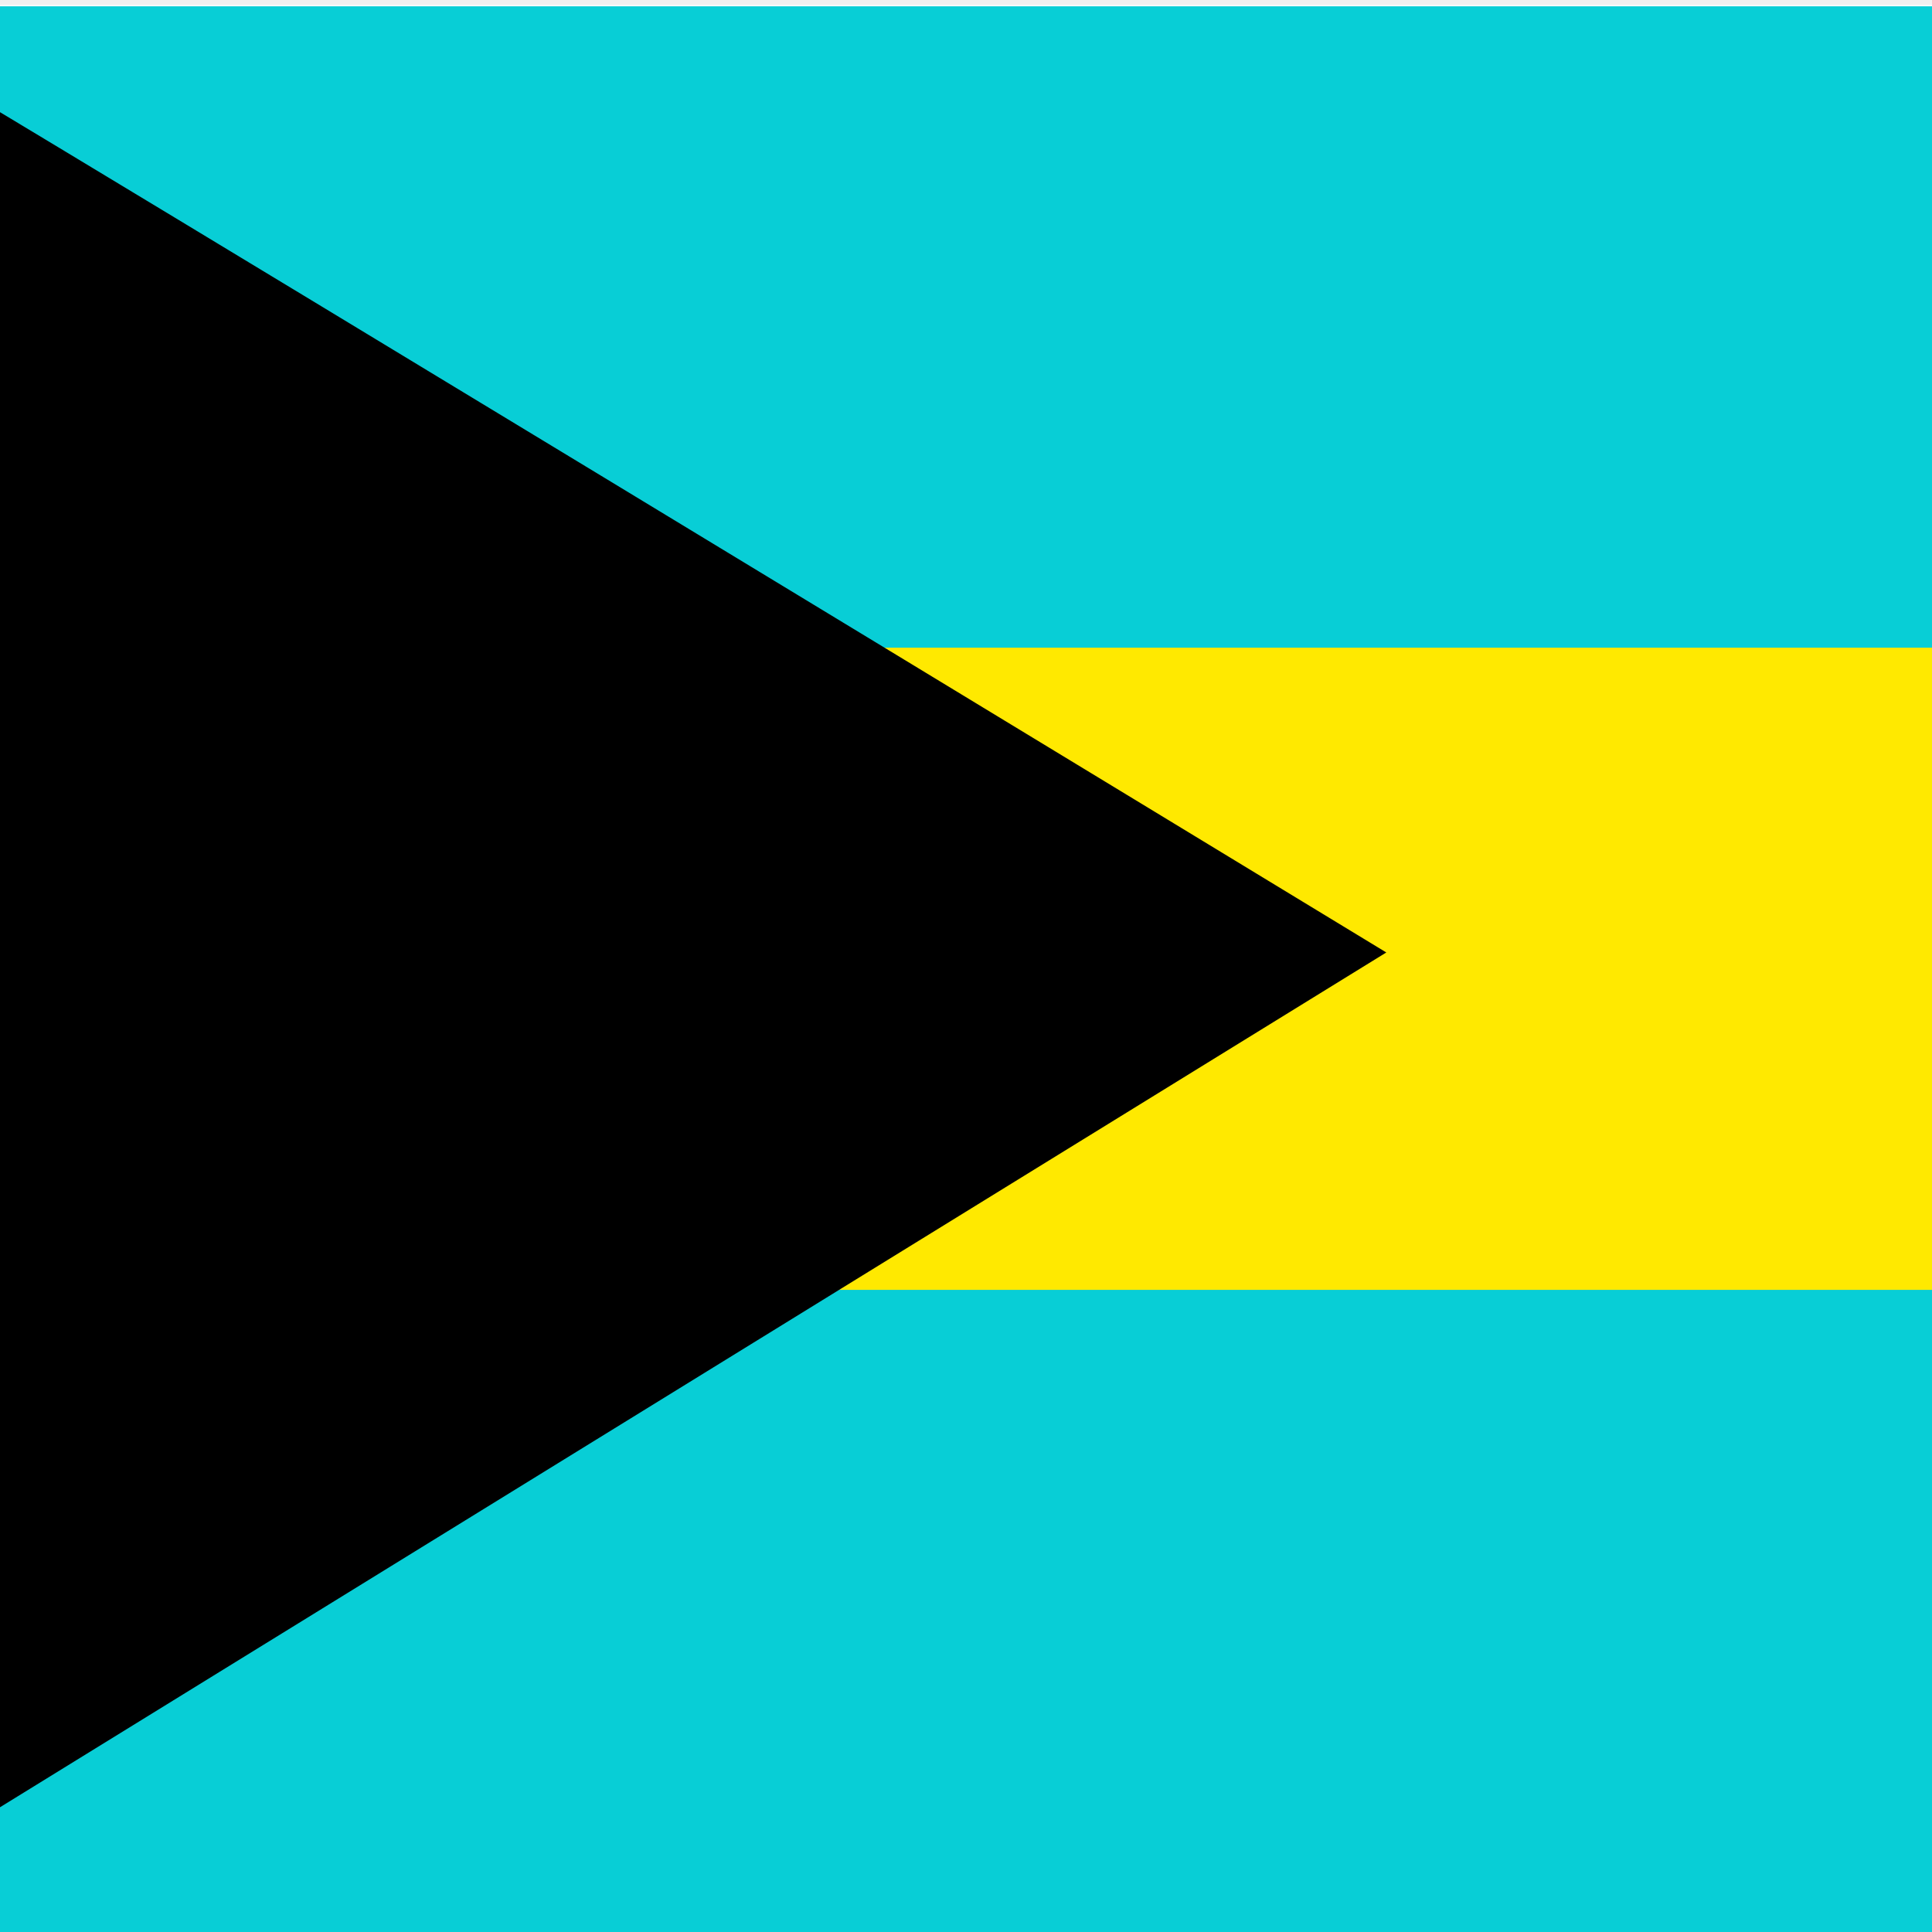
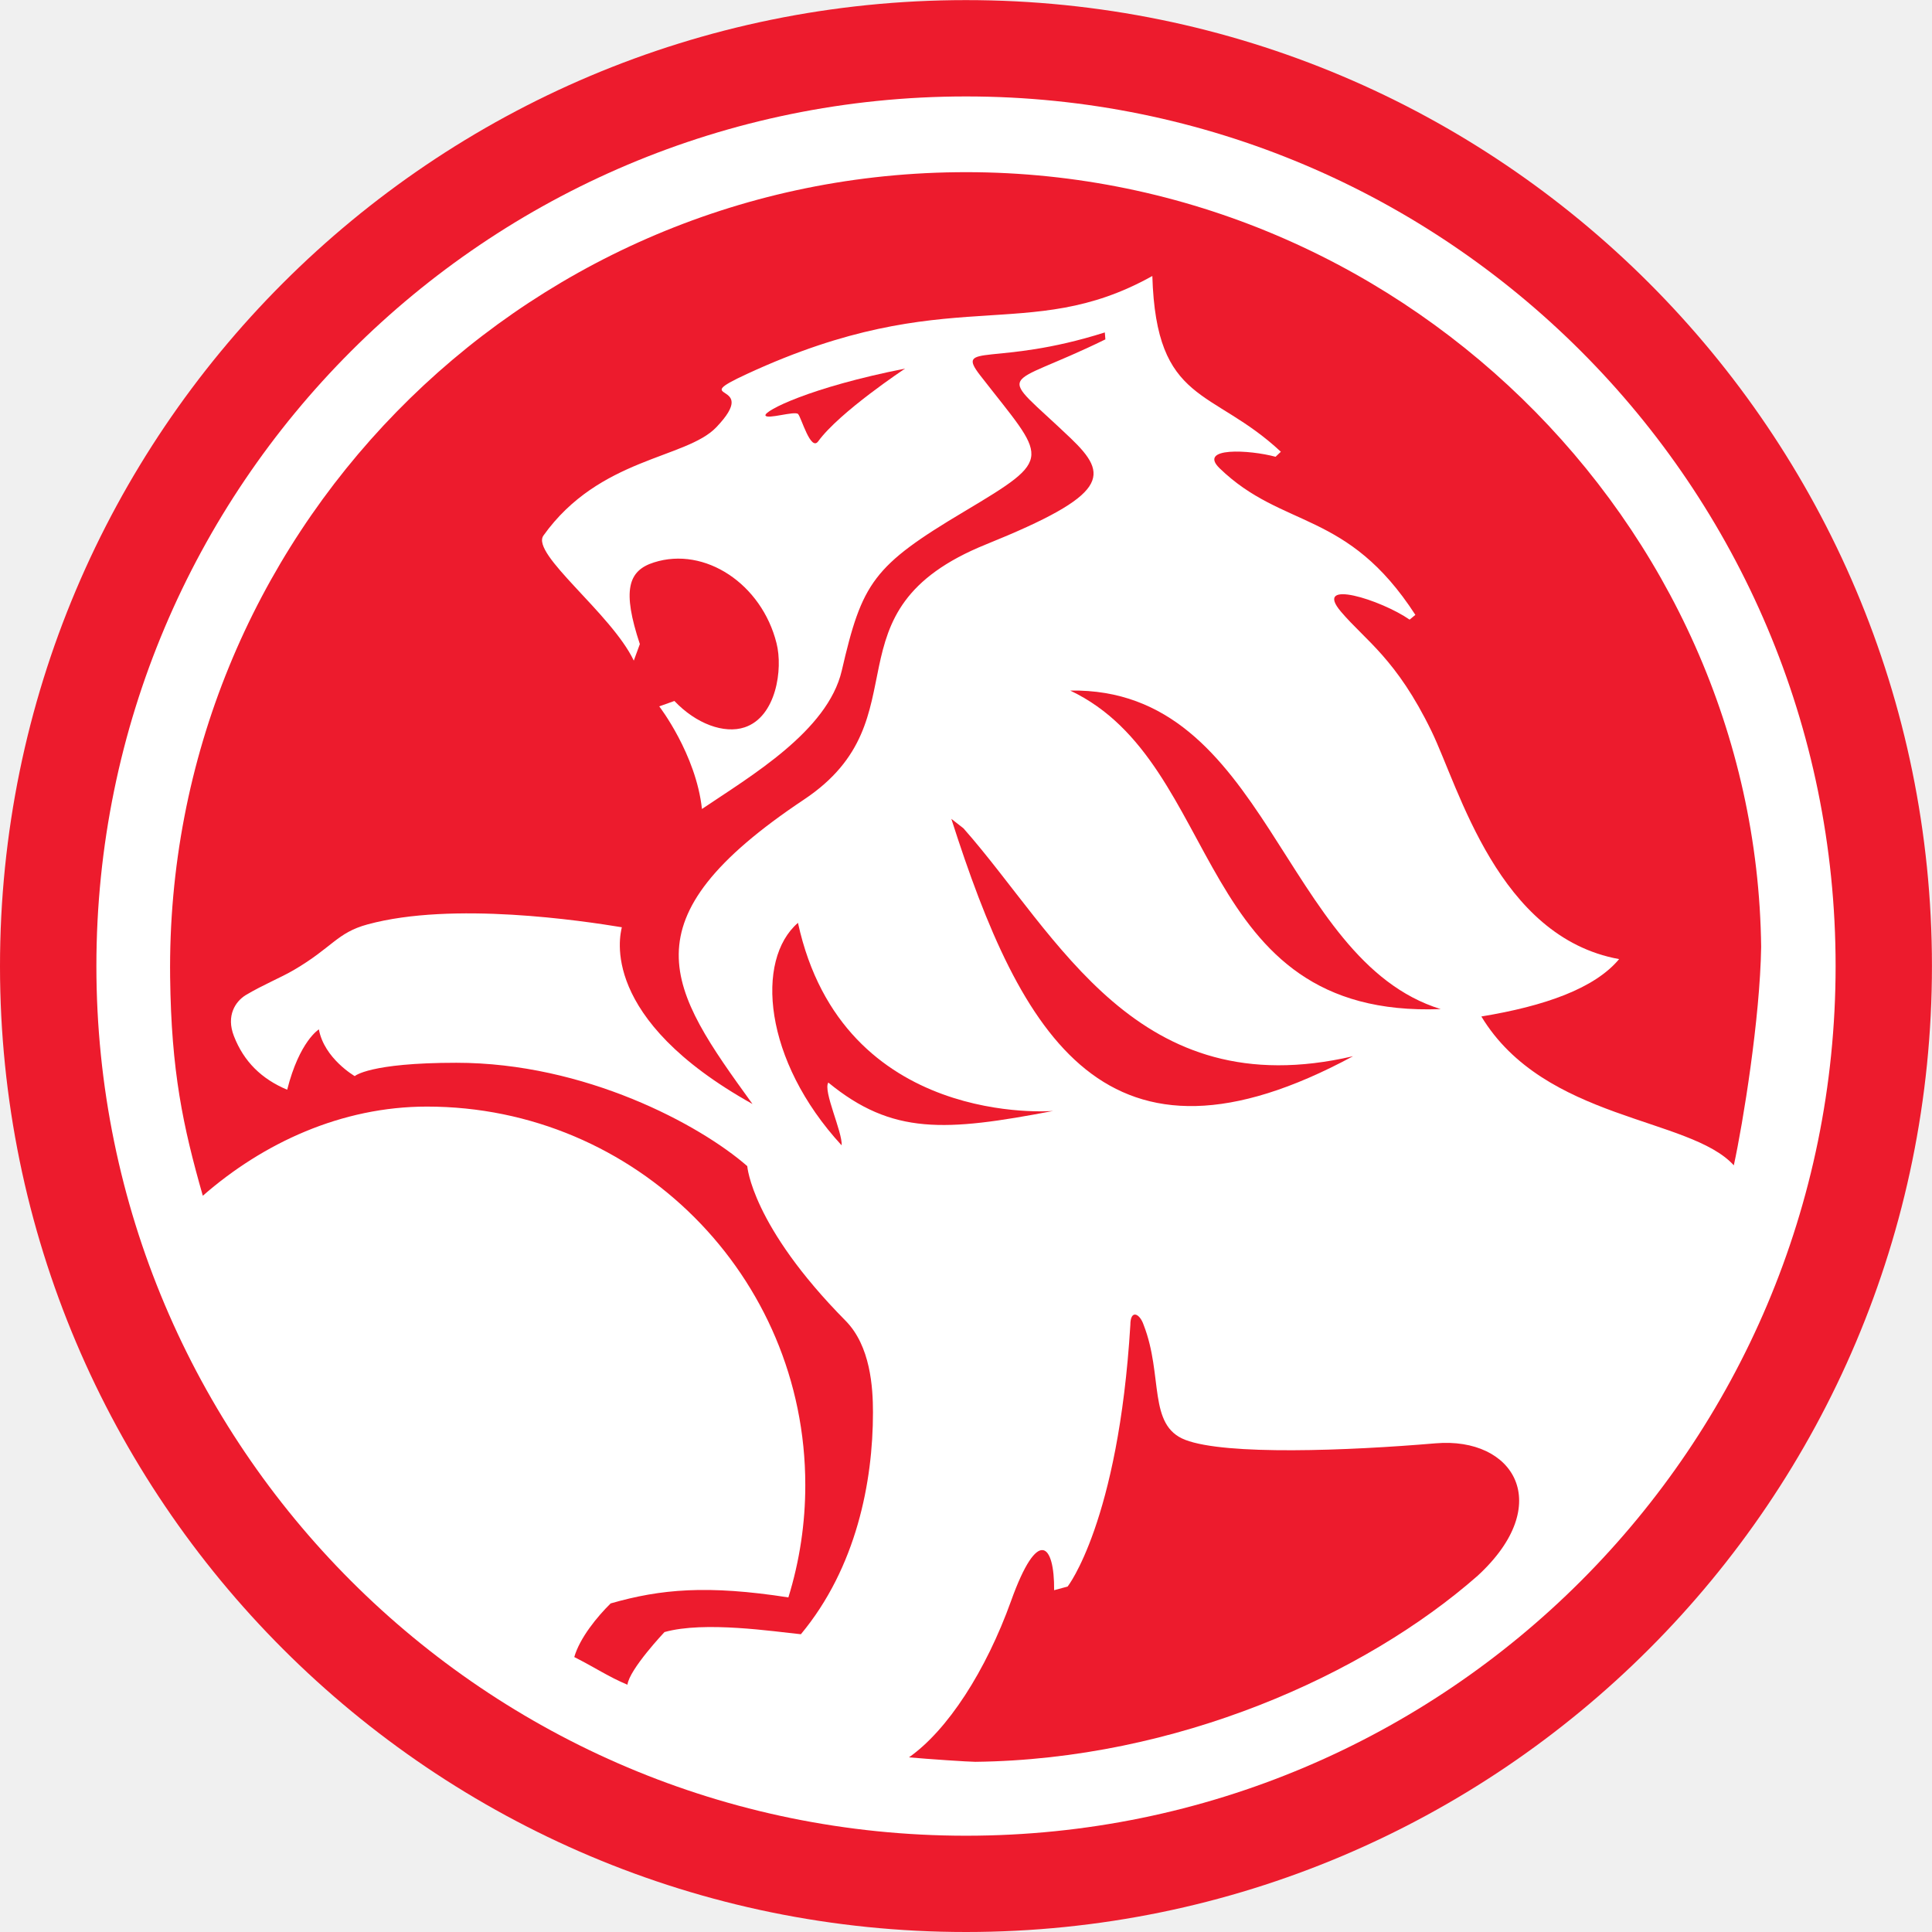
- <svg xmlns="http://www.w3.org/2000/svg" id="flag-icons-bs" viewBox="0 0 512 512">
-   <g fill-rule="evenodd" clip-path="url(#a)" transform="matrix(1.066 0 0 1.067 -60.4 -28.1)">
-     <path fill="#fff" d="M990 506.2H9.4V27.6H990z" />
-     <path fill="#ffe900" d="M990 370.6H9.4V169.2H990z" />
-     <path fill="#08ced6" d="M990 506.2H9.4V346.7H990zm0-319H9.4V27.9H990z" />
-     <path d="M9 25.9c2.1 0 392.3 237 392.3 237L7.8 505.3 9 25.9z" />
+ <svg xmlns="http://www.w3.org/2000/svg" height="2500" viewBox="10.002 9.985 283.834 283.834" width="2500">
+   <path d="m10.002 151.934c0-78.375 63.526-141.925 141.9-141.933 78.376-.016 141.91 63.518 141.926 141.885.008 78.375-63.518 141.917-141.893 141.933-78.358 0-141.917-63.526-141.933-141.885" fill="#ed1b2d" />
+   <path d="m151.919 279.674c70.562 0 127.756-57.202 127.756-127.764s-57.194-127.756-127.756-127.756-127.756 57.194-127.756 127.756 57.194 127.764 127.757 127.764" fill="#fff" />
+   <g fill="#ed1b2d">
+     <path d="m62.12 168.079s2.097-1.96 14.922-1.96c18.913 0 35.795 9.11 42.742 15.182 0 0 .615 8.736 14.452 22.727 3.644 3.7 4.016 9.748 4.016 13.464 0 10.186-2.445 22.792-10.59 32.581-3.879-.38-14.17-1.976-20.04-.316 0 0-5.157 5.457-5.44 7.732-2.826-1.182-4.486-2.372-7.813-4.064.81-2.81 3.368-5.935 5.343-7.878 7.352-2.113 14.218-2.729 26.112-.883a55.648 55.648 0 0 0 2.485-16.525c0-30.694-24.872-55.583-55.583-55.583-12.557 0-24.087 5.36-32.928 13.1-2.923-10.242-4.632-18.265-4.802-32.102-.76-64.562 50.96-117.522 115.522-118.267 64.66-.77 117.49 51.486 118.218 113.805-.161 10.494-2.655 25.837-4.015 32.095-6.453-7.133-27.796-6.526-37.09-21.869 9.294-1.53 16.63-4.105 20.24-8.428-17.788-3.239-23.488-25.075-27.56-33.48-5.174-10.655-9.692-13.31-13.303-17.561-4.202-4.947 5.943-1.716 10.08 1.166l.85-.696c-10.023-15.49-19.48-12.566-28.758-21.537-3.24-3.15 4.388-2.729 8.218-1.692l.777-.737c-10.105-9.449-18.315-6.85-18.881-25.82-18.444 10.282-29.78.631-59.494 14.363-9.174 4.235 2.137.85-4.567 7.862-4.46 4.655-17.18 4.413-25.39 15.902-1.927 2.688 9.999 11.48 13.27 18.379l.89-2.43c-2.599-7.845-1.773-10.784 2.073-11.998 7.481-2.389 15.829 3.157 18.007 11.87.963 3.78-.032 10.808-4.68 12.355-3.012 1.004-7.15-.519-10.323-3.87l-2.227.793s5.4 7.004 6.275 15.076c7.085-4.793 18.469-11.424 20.541-20.33 2.988-12.939 4.583-15.392 18.023-23.392 13.433-8.023 12.008-7.497 2.324-19.966-3.838-4.939 2.219-1.23 18.298-6.323l.081 1.02c-15.432 7.57-16.177 3.943-5.092 14.525 5.66 5.425 5.756 8.242-12.445 15.594-24.265 9.813-8.76 25.496-26.743 37.487-26.694 17.797-19.845 27.763-7.562 44.726-22.573-12.59-19.48-24.703-19.197-25.966-5.732-.94-24.824-3.83-37.35-.421-4.51 1.223-5.149 3.376-10.84 6.704-1.952 1.142-4.478 2.146-7.061 3.684-1.514.931-2.907 3.02-1.74 6.016 1.456 3.757 4.064 6.307 7.828 7.886 1.806-7.141 4.656-8.866 4.656-8.866.785 4.283 5.27 6.866 5.27 6.866" />
+     <path d="m164.728 173.196s-30.889 2.631-37.495-27.634c-6.275 5.417-5.11 20.177 6.42 32.694.138-1.951-2.769-8-1.96-9.23 9.409 7.716 17.174 7.198 33.035 4.17m-42.272-102.179c.21.632 4.283-.696 4.793-.21.477.502 1.846 5.538 2.955 4.016 3.133-4.316 12.768-10.688 12.768-10.688-14.023 2.77-20.719 6.21-20.516 6.882m27.309 59.267c10.267 32.095 22.736 54.433 59.016 34.872-31.811 7.392-43.252-17.659-57.234-33.48zm-6.225 137.876c2.841.26 8.816.657 9.755.657 29.537-.349 57.195-12.753 73.8-27.343 11.4-10.5 5.328-20.427-6.193-19.448-12.866 1.093-30.816 1.79-36.775-.51-5.53-2.137-3.206-9.408-6.105-16.873-.59-1.749-1.959-2.316-1.959 0-1.757 28.953-9.27 38.532-9.222 38.426l-1.976.535c.065-6.777-2.372-9.449-6.323 1.57-3.684 10.259-9.311 18.987-15.003 22.987m23.683-156.726c29.058-.47 30.985 39.544 54.433 46.798-36.556 1.41-31.69-36.021-54.433-46.798" />
  </g>
</svg>
